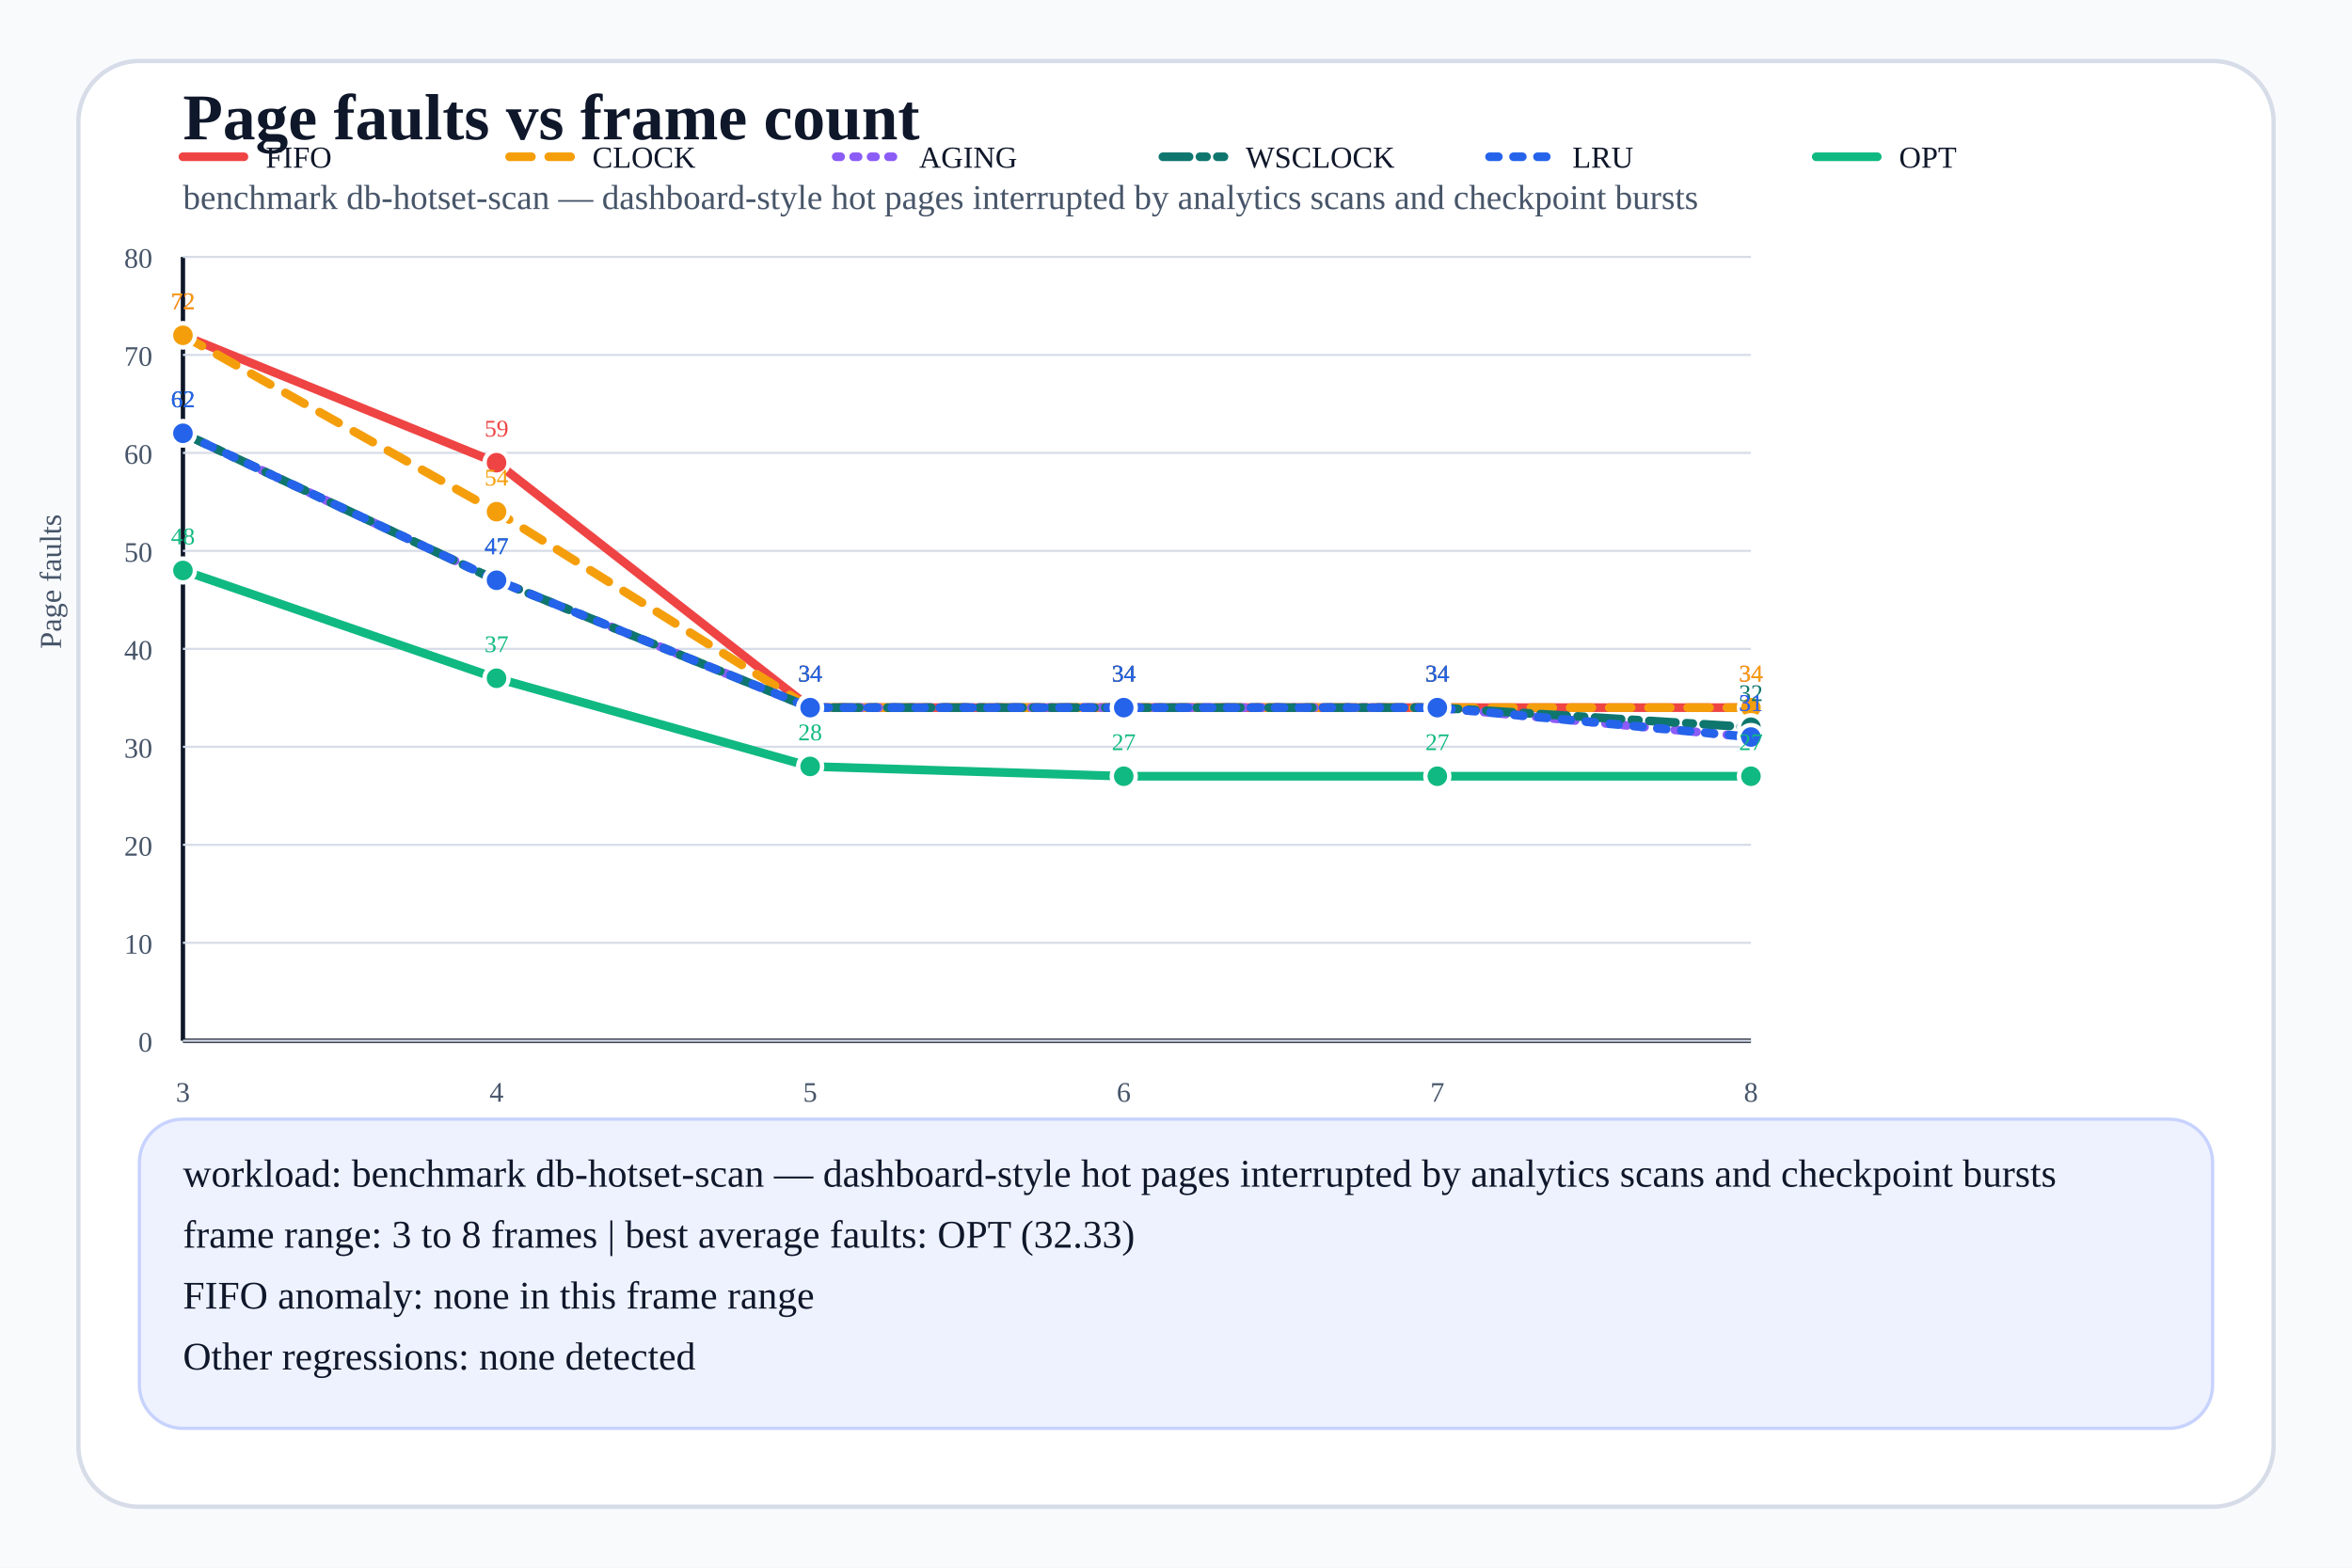
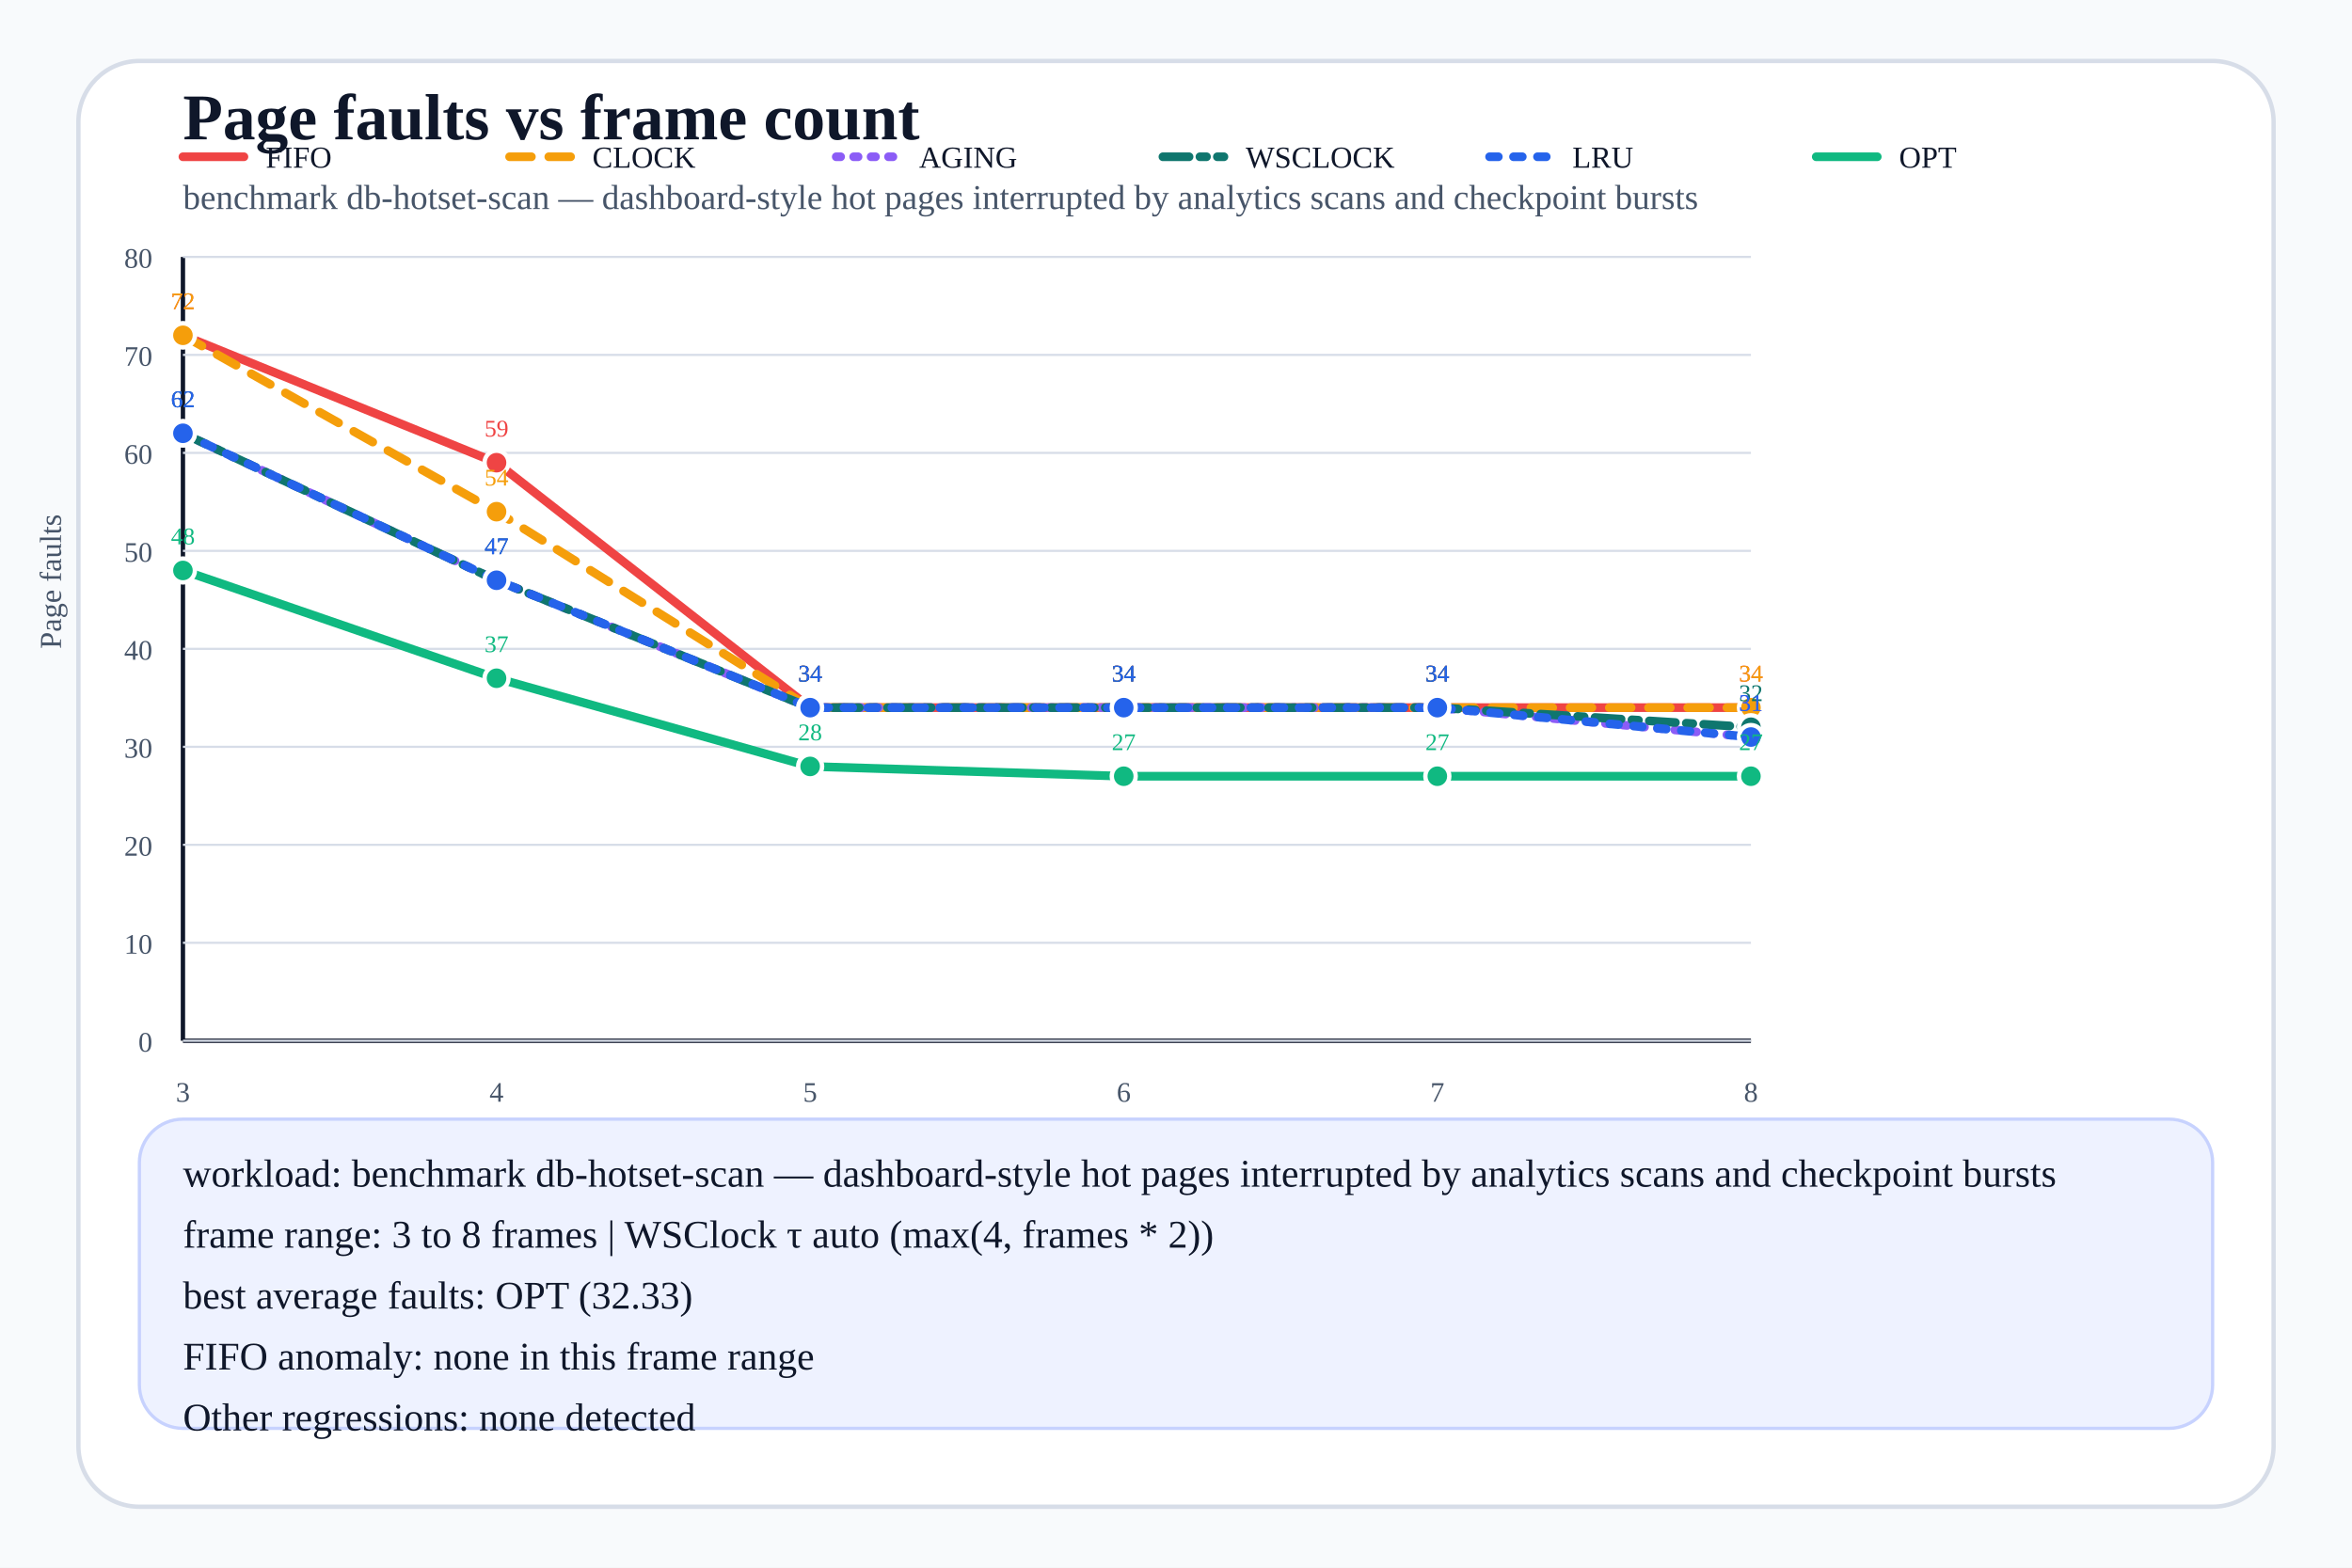
<svg xmlns="http://www.w3.org/2000/svg" width="1080" height="720" viewBox="0 0 1080 720" role="img" aria-labelledby="page-replacement-db-hotset-scan-title page-replacement-db-hotset-scan-desc">
  <rect width="100%" height="100%" fill="#f8fafc" />
  <rect x="36" y="28" width="1008" height="664" rx="28" fill="#ffffff" stroke="#d7dde8" stroke-width="2" />
  <text x="84" y="64" font-size="30" font-weight="700" fill="#0f172a">Page faults vs frame count</text>
  <text x="84" y="96" font-size="16" fill="#475569">benchmark db-hotset-scan — dashboard-style hot pages interrupted by analytics scans and checkpoint bursts</text>
  <line x1="84" y1="72" x2="112" y2="72" stroke="#ef4444" stroke-width="4" stroke-linecap="round" />
  <text x="122" y="77" font-size="14" fill="#0f172a">FIFO</text>
  <line x1="234" y1="72" x2="262" y2="72" stroke="#f59e0b" stroke-width="4" stroke-linecap="round" stroke-dasharray="10 8" />
  <text x="272" y="77" font-size="14" fill="#0f172a">CLOCK</text>
  <line x1="384" y1="72" x2="412" y2="72" stroke="#8b5cf6" stroke-width="4" stroke-linecap="round" stroke-dasharray="2 6" />
  <text x="422" y="77" font-size="14" fill="#0f172a">AGING</text>
  <line x1="534" y1="72" x2="562" y2="72" stroke="#0f766e" stroke-width="4" stroke-linecap="round" stroke-dasharray="12 5 3 5" />
  <text x="572" y="77" font-size="14" fill="#0f172a">WSCLOCK</text>
  <line x1="684" y1="72" x2="712" y2="72" stroke="#2563eb" stroke-width="4" stroke-linecap="round" stroke-dasharray="4 7" />
  <text x="722" y="77" font-size="14" fill="#0f172a">LRU</text>
  <line x1="834" y1="72" x2="862" y2="72" stroke="#10b981" stroke-width="4" stroke-linecap="round" />
  <text x="872" y="77" font-size="14" fill="#0f172a">OPT</text>
  <line x1="84" y1="118" x2="84" y2="478" stroke="#0f172a" stroke-width="2" />
  <line x1="84" y1="478" x2="804" y2="478" stroke="#0f172a" stroke-width="2" />
  <line x1="84" y1="478.00" x2="804" y2="478.00" stroke="#d7dde8" stroke-width="1" />
  <text x="70" y="483.00" font-size="13" text-anchor="end" fill="#475569">0</text>
  <line x1="84" y1="433.00" x2="804" y2="433.00" stroke="#d7dde8" stroke-width="1" />
  <text x="70" y="438.00" font-size="13" text-anchor="end" fill="#475569">10</text>
  <line x1="84" y1="388.00" x2="804" y2="388.00" stroke="#d7dde8" stroke-width="1" />
  <text x="70" y="393.00" font-size="13" text-anchor="end" fill="#475569">20</text>
  <line x1="84" y1="343.00" x2="804" y2="343.00" stroke="#d7dde8" stroke-width="1" />
  <text x="70" y="348.00" font-size="13" text-anchor="end" fill="#475569">30</text>
  <line x1="84" y1="298.00" x2="804" y2="298.00" stroke="#d7dde8" stroke-width="1" />
  <text x="70" y="303.00" font-size="13" text-anchor="end" fill="#475569">40</text>
  <line x1="84" y1="253.00" x2="804" y2="253.00" stroke="#d7dde8" stroke-width="1" />
  <text x="70" y="258.00" font-size="13" text-anchor="end" fill="#475569">50</text>
  <line x1="84" y1="208.00" x2="804" y2="208.00" stroke="#d7dde8" stroke-width="1" />
  <text x="70" y="213.00" font-size="13" text-anchor="end" fill="#475569">60</text>
  <line x1="84" y1="163.00" x2="804" y2="163.00" stroke="#d7dde8" stroke-width="1" />
  <text x="70" y="168.00" font-size="13" text-anchor="end" fill="#475569">70</text>
  <line x1="84" y1="118.00" x2="804" y2="118.00" stroke="#d7dde8" stroke-width="1" />
  <text x="70" y="123.00" font-size="13" text-anchor="end" fill="#475569">80</text>
  <text x="84.00" y="506" font-size="13" text-anchor="middle" fill="#475569">3</text>
  <text x="228.00" y="506" font-size="13" text-anchor="middle" fill="#475569">4</text>
  <text x="372.00" y="506" font-size="13" text-anchor="middle" fill="#475569">5</text>
  <text x="516.00" y="506" font-size="13" text-anchor="middle" fill="#475569">6</text>
  <text x="660.00" y="506" font-size="13" text-anchor="middle" fill="#475569">7</text>
  <text x="804.00" y="506" font-size="13" text-anchor="middle" fill="#475569">8</text>
  <text x="444.00" y="534" font-size="14" text-anchor="middle" fill="#475569">Frames</text>
  <text x="28" y="298.00" font-size="14" fill="#475569" transform="rotate(-90 28 298.00)">Page faults</text>
  <polyline fill="none" stroke="#ef4444" stroke-width="4" stroke-linecap="round" stroke-linejoin="round" points="84.00,154.00 228.00,212.50 372.00,325.00 516.00,325.00 660.00,325.00 804.00,325.00" />
  <circle cx="84.00" cy="154.00" r="5.5" fill="#ef4444" stroke="#ffffff" stroke-width="2" />
  <text x="84.00" y="142.00" font-size="11" text-anchor="middle" fill="#ef4444">72</text>
  <circle cx="228.00" cy="212.50" r="5.5" fill="#ef4444" stroke="#ffffff" stroke-width="2" />
  <text x="228.00" y="200.50" font-size="11" text-anchor="middle" fill="#ef4444">59</text>
  <circle cx="372.00" cy="325.00" r="5.5" fill="#ef4444" stroke="#ffffff" stroke-width="2" />
  <text x="372.00" y="313.00" font-size="11" text-anchor="middle" fill="#ef4444">34</text>
  <circle cx="516.00" cy="325.00" r="5.5" fill="#ef4444" stroke="#ffffff" stroke-width="2" />
  <text x="516.00" y="313.00" font-size="11" text-anchor="middle" fill="#ef4444">34</text>
  <circle cx="660.00" cy="325.00" r="5.5" fill="#ef4444" stroke="#ffffff" stroke-width="2" />
  <text x="660.00" y="313.00" font-size="11" text-anchor="middle" fill="#ef4444">34</text>
  <circle cx="804.00" cy="325.00" r="5.5" fill="#ef4444" stroke="#ffffff" stroke-width="2" />
  <text x="804.00" y="313.00" font-size="11" text-anchor="middle" fill="#ef4444">34</text>
  <polyline fill="none" stroke="#f59e0b" stroke-width="4" stroke-linecap="round" stroke-linejoin="round" points="84.00,154.00 228.00,235.00 372.00,325.00 516.00,325.00 660.00,325.00 804.00,325.00" stroke-dasharray="10 8" />
  <circle cx="84.00" cy="154.00" r="5.5" fill="#f59e0b" stroke="#ffffff" stroke-width="2" />
  <text x="84.00" y="142.00" font-size="11" text-anchor="middle" fill="#f59e0b">72</text>
  <circle cx="228.00" cy="235.00" r="5.5" fill="#f59e0b" stroke="#ffffff" stroke-width="2" />
  <text x="228.00" y="223.00" font-size="11" text-anchor="middle" fill="#f59e0b">54</text>
  <circle cx="372.00" cy="325.00" r="5.5" fill="#f59e0b" stroke="#ffffff" stroke-width="2" />
  <text x="372.00" y="313.00" font-size="11" text-anchor="middle" fill="#f59e0b">34</text>
  <circle cx="516.00" cy="325.00" r="5.5" fill="#f59e0b" stroke="#ffffff" stroke-width="2" />
  <text x="516.00" y="313.00" font-size="11" text-anchor="middle" fill="#f59e0b">34</text>
  <circle cx="660.00" cy="325.00" r="5.5" fill="#f59e0b" stroke="#ffffff" stroke-width="2" />
  <text x="660.00" y="313.00" font-size="11" text-anchor="middle" fill="#f59e0b">34</text>
  <circle cx="804.00" cy="325.00" r="5.5" fill="#f59e0b" stroke="#ffffff" stroke-width="2" />
  <text x="804.00" y="313.00" font-size="11" text-anchor="middle" fill="#f59e0b">34</text>
  <polyline fill="none" stroke="#8b5cf6" stroke-width="4" stroke-linecap="round" stroke-linejoin="round" points="84.00,199.00 228.00,266.50 372.00,325.00 516.00,325.00 660.00,325.00 804.00,338.50" stroke-dasharray="2 6" />
  <circle cx="84.00" cy="199.00" r="5.5" fill="#8b5cf6" stroke="#ffffff" stroke-width="2" />
  <text x="84.00" y="187.00" font-size="11" text-anchor="middle" fill="#8b5cf6">62</text>
  <circle cx="228.00" cy="266.50" r="5.5" fill="#8b5cf6" stroke="#ffffff" stroke-width="2" />
  <text x="228.00" y="254.50" font-size="11" text-anchor="middle" fill="#8b5cf6">47</text>
  <circle cx="372.00" cy="325.00" r="5.5" fill="#8b5cf6" stroke="#ffffff" stroke-width="2" />
  <text x="372.00" y="313.00" font-size="11" text-anchor="middle" fill="#8b5cf6">34</text>
  <circle cx="516.00" cy="325.00" r="5.5" fill="#8b5cf6" stroke="#ffffff" stroke-width="2" />
  <text x="516.00" y="313.00" font-size="11" text-anchor="middle" fill="#8b5cf6">34</text>
  <circle cx="660.00" cy="325.00" r="5.5" fill="#8b5cf6" stroke="#ffffff" stroke-width="2" />
  <text x="660.00" y="313.00" font-size="11" text-anchor="middle" fill="#8b5cf6">34</text>
  <circle cx="804.00" cy="338.50" r="5.5" fill="#8b5cf6" stroke="#ffffff" stroke-width="2" />
  <text x="804.00" y="326.50" font-size="11" text-anchor="middle" fill="#8b5cf6">31</text>
  <polyline fill="none" stroke="#0f766e" stroke-width="4" stroke-linecap="round" stroke-linejoin="round" points="84.00,199.00 228.00,266.50 372.00,325.00 516.00,325.00 660.00,325.00 804.00,334.00" stroke-dasharray="12 5 3 5" />
  <circle cx="84.00" cy="199.00" r="5.5" fill="#0f766e" stroke="#ffffff" stroke-width="2" />
  <text x="84.00" y="187.00" font-size="11" text-anchor="middle" fill="#0f766e">62</text>
  <circle cx="228.00" cy="266.50" r="5.5" fill="#0f766e" stroke="#ffffff" stroke-width="2" />
  <text x="228.00" y="254.50" font-size="11" text-anchor="middle" fill="#0f766e">47</text>
  <circle cx="372.00" cy="325.00" r="5.5" fill="#0f766e" stroke="#ffffff" stroke-width="2" />
  <text x="372.00" y="313.00" font-size="11" text-anchor="middle" fill="#0f766e">34</text>
  <circle cx="516.00" cy="325.00" r="5.5" fill="#0f766e" stroke="#ffffff" stroke-width="2" />
  <text x="516.00" y="313.00" font-size="11" text-anchor="middle" fill="#0f766e">34</text>
  <circle cx="660.00" cy="325.00" r="5.5" fill="#0f766e" stroke="#ffffff" stroke-width="2" />
  <text x="660.00" y="313.00" font-size="11" text-anchor="middle" fill="#0f766e">34</text>
  <circle cx="804.00" cy="334.00" r="5.5" fill="#0f766e" stroke="#ffffff" stroke-width="2" />
  <text x="804.00" y="322.00" font-size="11" text-anchor="middle" fill="#0f766e">32</text>
  <polyline fill="none" stroke="#2563eb" stroke-width="4" stroke-linecap="round" stroke-linejoin="round" points="84.00,199.00 228.00,266.50 372.00,325.00 516.00,325.00 660.00,325.00 804.00,338.50" stroke-dasharray="4 7" />
  <circle cx="84.00" cy="199.00" r="5.5" fill="#2563eb" stroke="#ffffff" stroke-width="2" />
  <text x="84.00" y="187.00" font-size="11" text-anchor="middle" fill="#2563eb">62</text>
  <circle cx="228.00" cy="266.50" r="5.5" fill="#2563eb" stroke="#ffffff" stroke-width="2" />
  <text x="228.00" y="254.50" font-size="11" text-anchor="middle" fill="#2563eb">47</text>
  <circle cx="372.00" cy="325.00" r="5.5" fill="#2563eb" stroke="#ffffff" stroke-width="2" />
  <text x="372.00" y="313.00" font-size="11" text-anchor="middle" fill="#2563eb">34</text>
  <circle cx="516.00" cy="325.00" r="5.5" fill="#2563eb" stroke="#ffffff" stroke-width="2" />
  <text x="516.00" y="313.00" font-size="11" text-anchor="middle" fill="#2563eb">34</text>
  <circle cx="660.00" cy="325.00" r="5.5" fill="#2563eb" stroke="#ffffff" stroke-width="2" />
  <text x="660.00" y="313.00" font-size="11" text-anchor="middle" fill="#2563eb">34</text>
  <circle cx="804.00" cy="338.50" r="5.5" fill="#2563eb" stroke="#ffffff" stroke-width="2" />
  <text x="804.00" y="326.50" font-size="11" text-anchor="middle" fill="#2563eb">31</text>
  <polyline fill="none" stroke="#10b981" stroke-width="4" stroke-linecap="round" stroke-linejoin="round" points="84.00,262.00 228.00,311.50 372.00,352.00 516.00,356.50 660.00,356.50 804.00,356.50" />
  <circle cx="84.00" cy="262.00" r="5.5" fill="#10b981" stroke="#ffffff" stroke-width="2" />
  <text x="84.00" y="250.00" font-size="11" text-anchor="middle" fill="#10b981">48</text>
  <circle cx="228.00" cy="311.50" r="5.5" fill="#10b981" stroke="#ffffff" stroke-width="2" />
  <text x="228.00" y="299.50" font-size="11" text-anchor="middle" fill="#10b981">37</text>
  <circle cx="372.00" cy="352.00" r="5.5" fill="#10b981" stroke="#ffffff" stroke-width="2" />
  <text x="372.00" y="340.00" font-size="11" text-anchor="middle" fill="#10b981">28</text>
  <circle cx="516.00" cy="356.50" r="5.5" fill="#10b981" stroke="#ffffff" stroke-width="2" />
  <text x="516.00" y="344.50" font-size="11" text-anchor="middle" fill="#10b981">27</text>
  <circle cx="660.00" cy="356.50" r="5.5" fill="#10b981" stroke="#ffffff" stroke-width="2" />
  <text x="660.00" y="344.50" font-size="11" text-anchor="middle" fill="#10b981">27</text>
  <circle cx="804.00" cy="356.50" r="5.5" fill="#10b981" stroke="#ffffff" stroke-width="2" />
  <text x="804.00" y="344.50" font-size="11" text-anchor="middle" fill="#10b981">27</text>
  <rect x="64" y="514" width="952" height="142" rx="20" fill="#eef2ff" stroke="#c7d2fe" stroke-width="1.5" />
  <text x="84" y="545" font-size="18" fill="#0f172a">workload: benchmark db-hotset-scan — dashboard-style hot pages interrupted by analytics scans and checkpoint bursts</text>
-   <text x="84" y="573" font-size="18" fill="#0f172a">frame range: 3 to 8 frames | best average faults: OPT (32.33)</text>
-   <text x="84" y="601" font-size="18" fill="#0f172a">FIFO anomaly: none in this frame range</text>
-   <text x="84" y="629" font-size="18" fill="#0f172a">Other regressions: none detected</text>
+   <text x="84" y="573" font-size="18" fill="#0f172a">frame range: 3 to 8 frames | WSClock τ auto (max(4, frames * 2))</text>
+   <text x="84" y="601" font-size="18" fill="#0f172a">best average faults: OPT (32.33)</text>
+   <text x="84" y="629" font-size="18" fill="#0f172a">FIFO anomaly: none in this frame range</text>
+   <text x="84" y="657" font-size="18" fill="#0f172a">Other regressions: none detected</text>
</svg>
